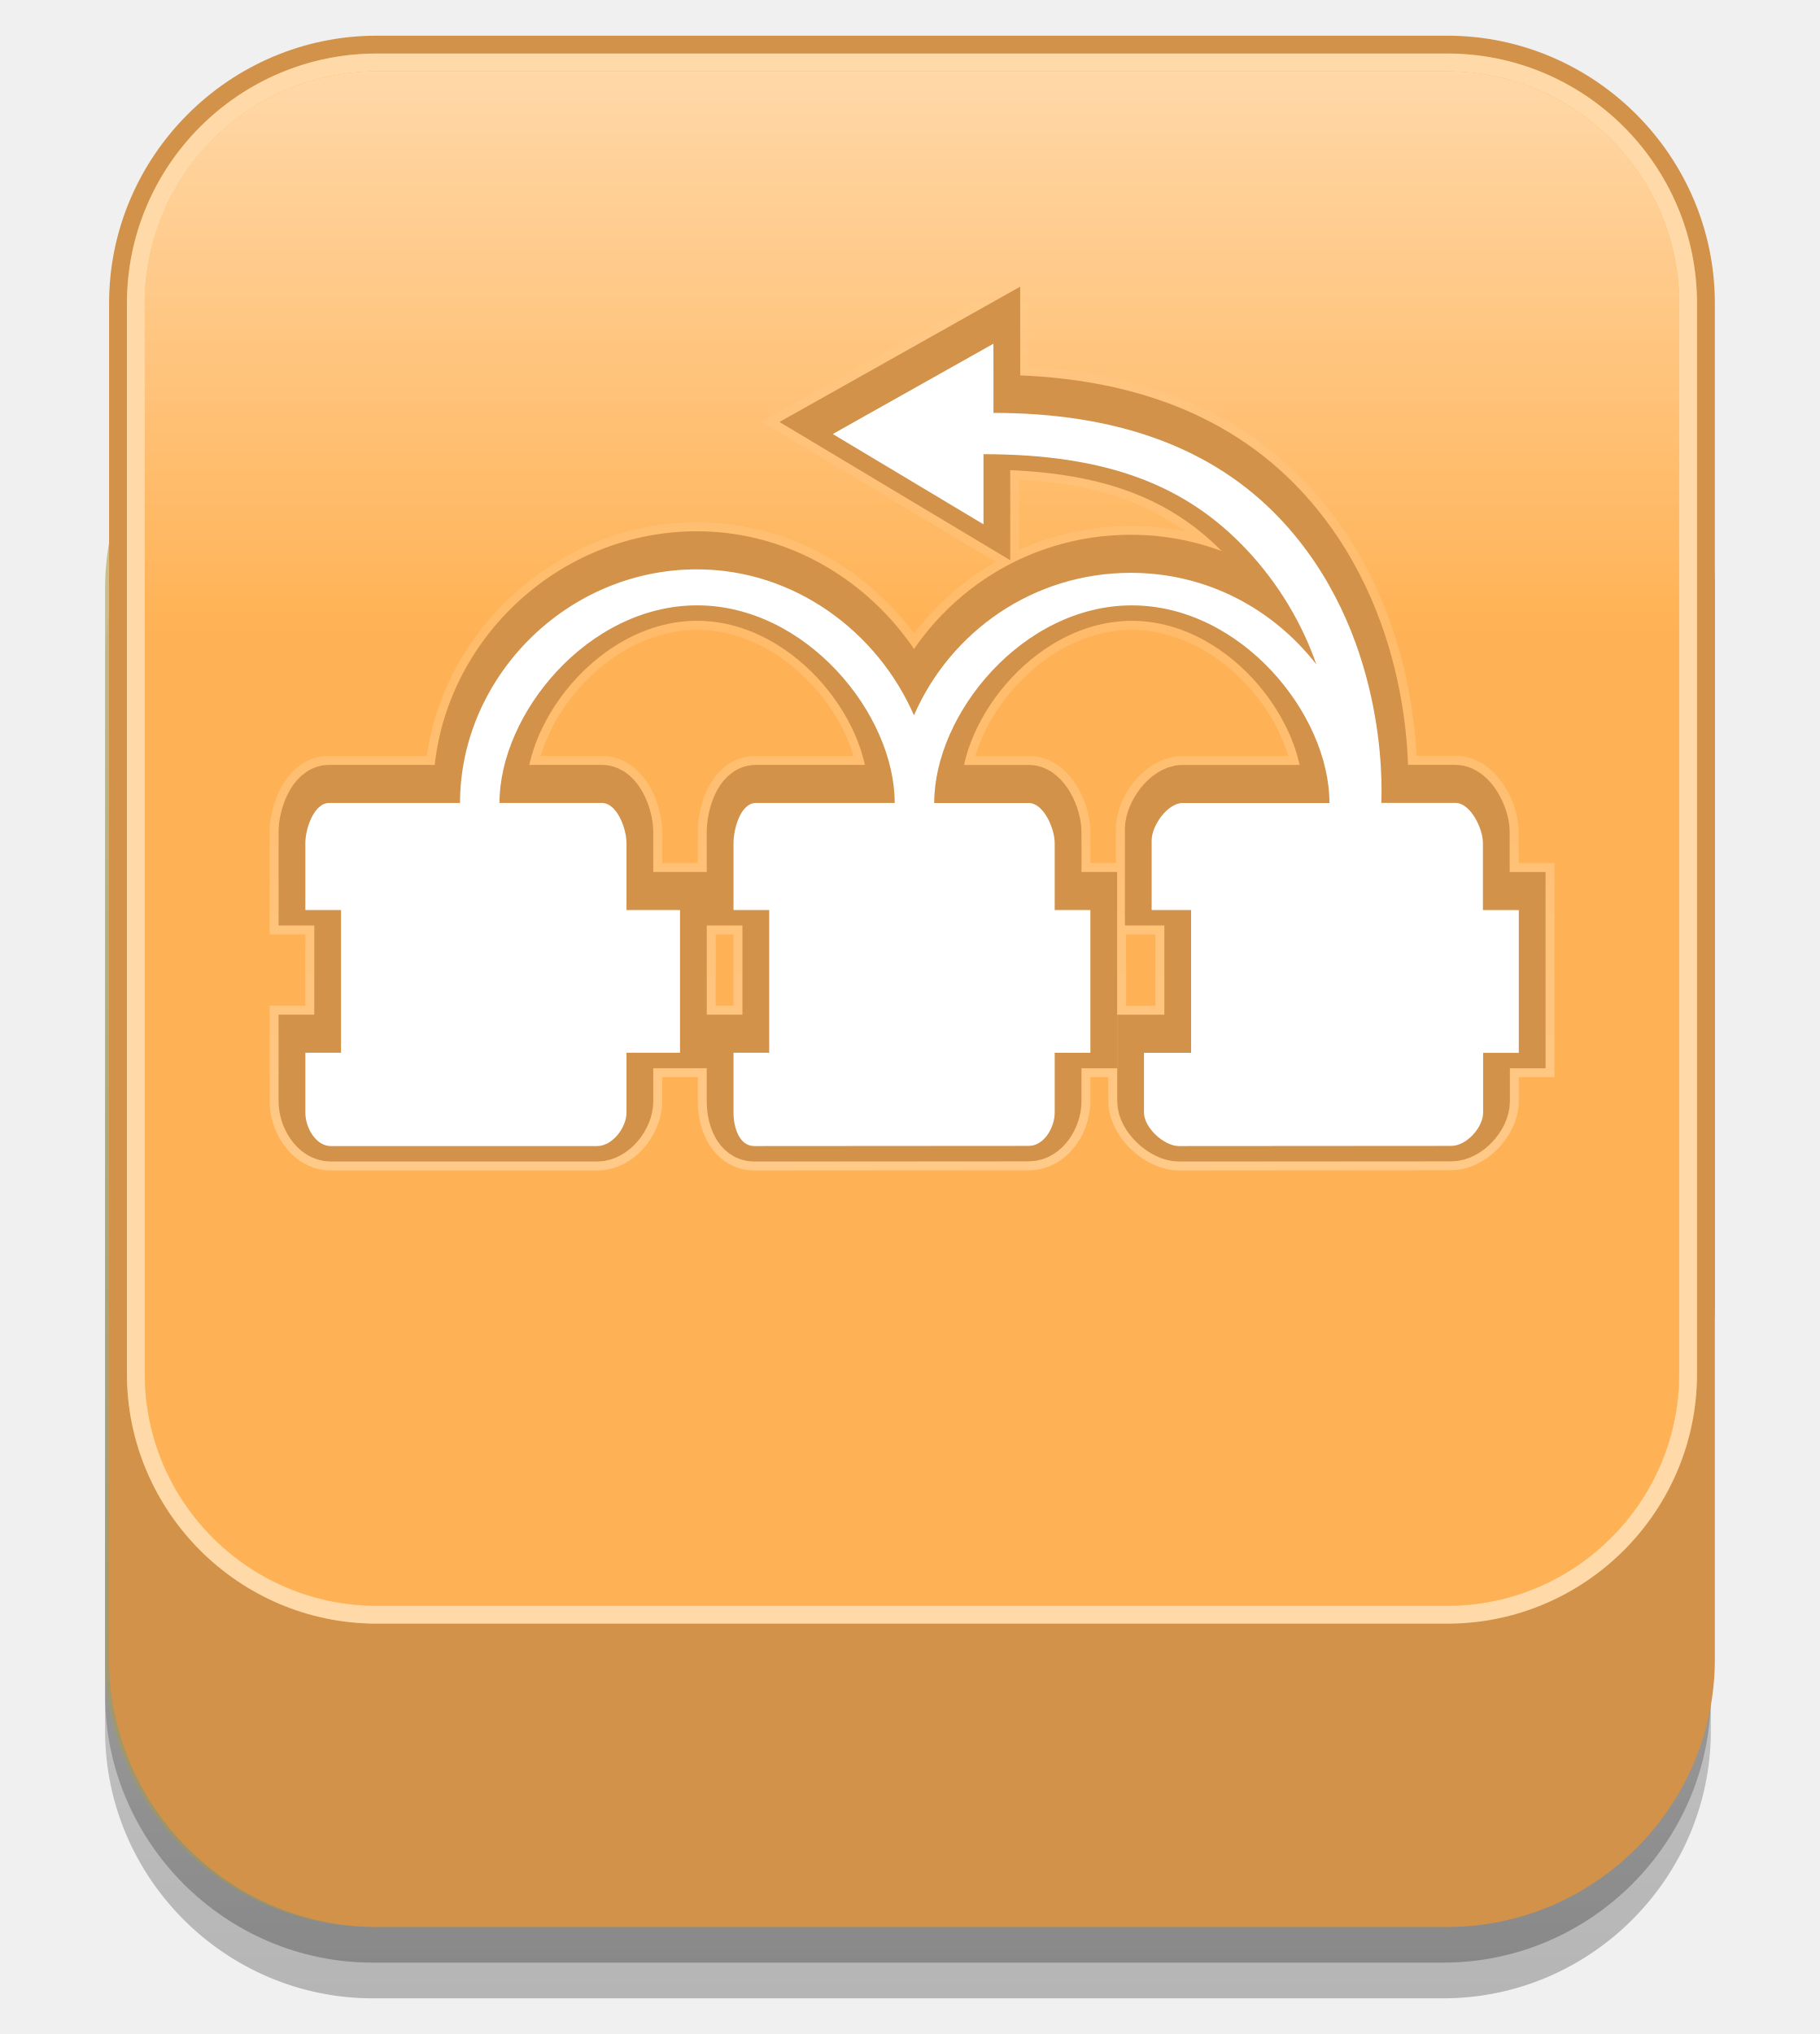
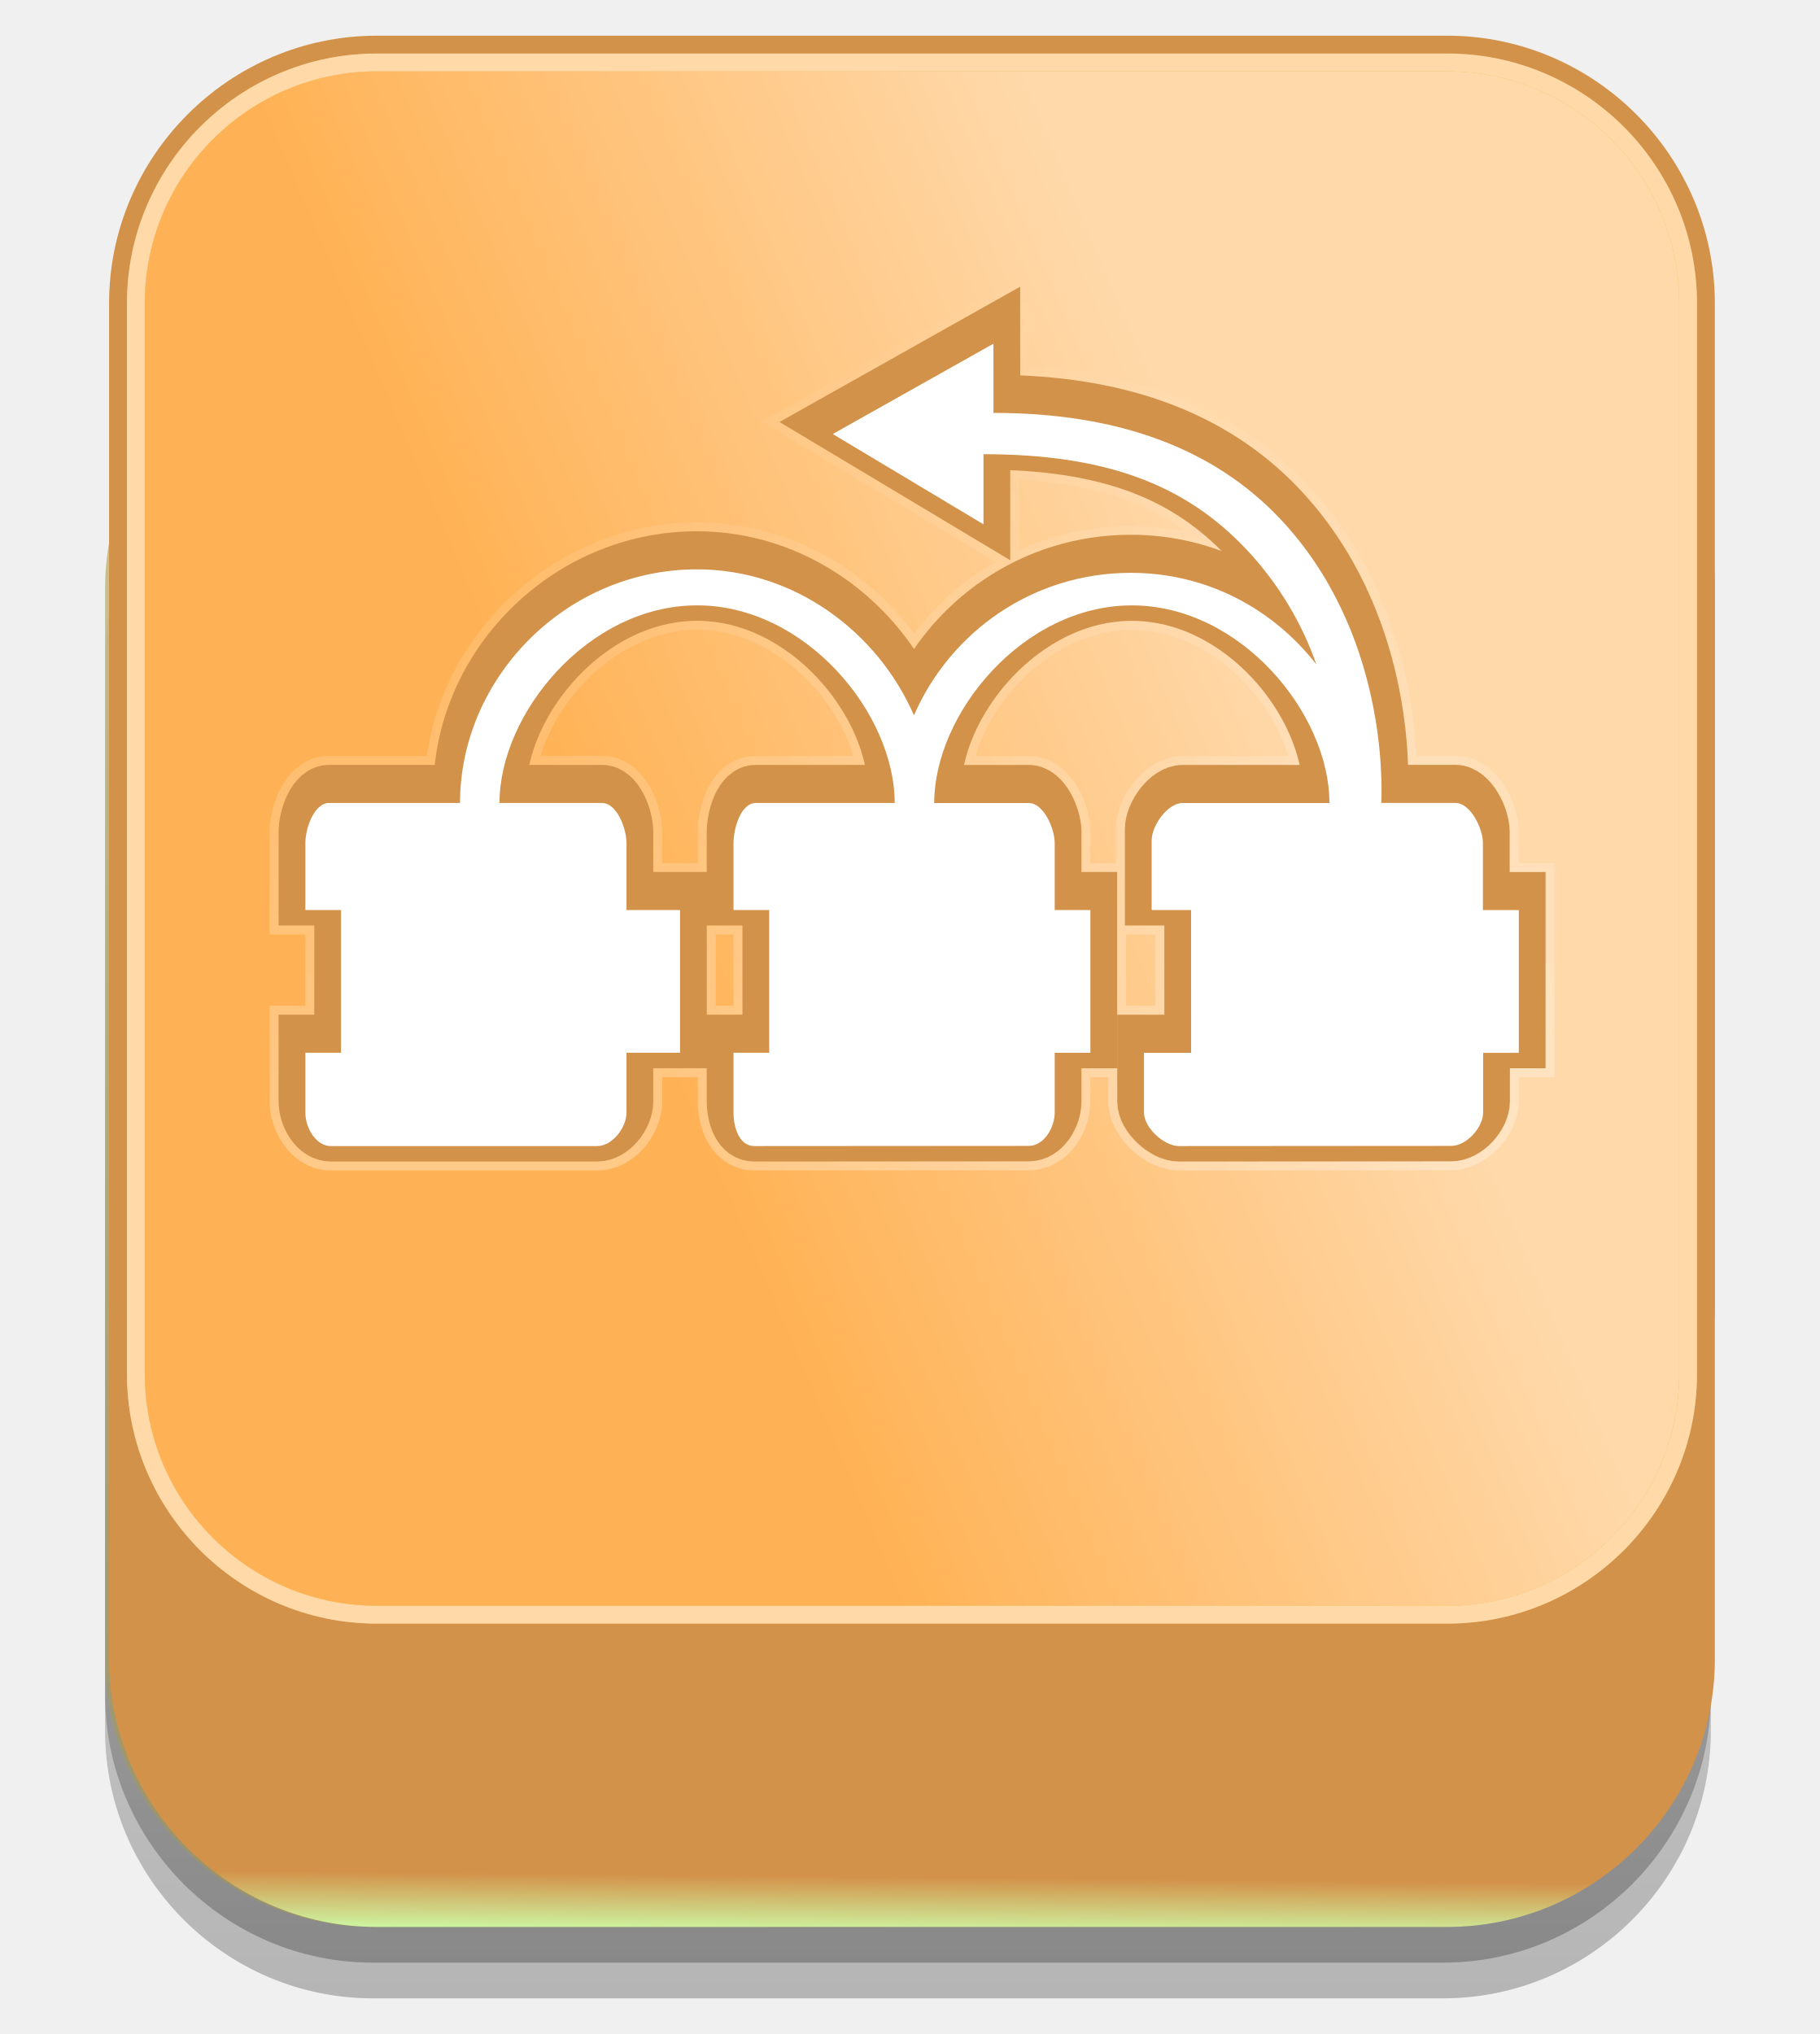
- <svg xmlns="http://www.w3.org/2000/svg" version="1.1" id="Layer_1" x="0px" y="0px" width="51px" height="57px" viewBox="0 0 51 57" enable-background="new 0 0 51 57" xml:space="preserve">
-   <g>
-     <g>
+ <svg xmlns="http://www.w3.org/2000/svg" xmlns:xlink="http://www.w3.org/1999/xlink" version="1.1" id="Layer_1" x="0px" y="0px" width="51px" height="57px" viewBox="0 0 51 57" enable-background="new 0 0 51 57" xml:space="preserve">
+   <defs id="defs19">
+     <linearGradient id="linearGradient22">
+       <stop style="stop-color:#d3924a;stop-opacity:1;" offset="0.738" id="stop21" />
+       <stop style="stop-color:#ccffaa;stop-opacity:1" offset="0.952" id="stop22" />
+     </linearGradient>
+     <linearGradient id="linearGradient19">
+       <stop style="stop-color:#d3924a;stop-opacity:1;" offset="0" id="stop19" />
+       <stop style="stop-color:#ccffaa;stop-opacity:1" offset="0.952" id="stop20" />
+     </linearGradient>
+     <linearGradient xlink:href="#linearGradient22" id="linearGradient20" x1="30.233" y1="46.824" x2="30.159" y2="54.714" gradientUnits="userSpaceOnUse" />
+   </defs>
+   <g id="g19">
+     <g id="g6">
      <linearGradient id="SVGID_1_" gradientUnits="userSpaceOnUse" x1="-90.555" y1="-1116.074" x2="-90.555" y2="-1071.074" gradientTransform="matrix(1 0 0 -1 116 -1061.074)">
-         <stop offset="0" style="stop-color:#000000;stop-opacity:0.5" />
-         <stop offset="0.09" style="stop-color:#000000;stop-opacity:0.455" />
-         <stop offset="1" style="stop-color:#000000;stop-opacity:0" />
+         <stop offset="0" style="stop-color:#000000;stop-opacity:0.5" id="stop1" />
+         <stop offset="0.09" style="stop-color:#000000;stop-opacity:0.455" id="stop2" />
+         <stop offset="1" style="stop-color:#000000;stop-opacity:0" id="stop3" />
      </linearGradient>
-       <path opacity="0.5" fill="url(#SVGID_1_)" enable-background="new    " d="M47.945,47.5c0,4.125-3.375,7.5-7.5,7.5h-30    c-4.125,0-7.5-3.375-7.5-7.5v-30c0-4.125,3.375-7.5,7.5-7.5h30c4.125,0,7.5,3.375,7.5,7.5V47.5z" />
-       <path fill="#C9BF8B" d="M47.945,46.5c0,4.125-3.375,7.5-7.5,7.5h-30c-4.125,0-7.5-3.375-7.5-7.5v-30c0-4.125,3.375-7.5,7.5-7.5h30    c4.125,0,7.5,3.375,7.5,7.5V46.5z" />
+       <path opacity="0.5" fill="url(#SVGID_1_)" enable-background="new    " d="M47.945,47.5c0,4.125-3.375,7.5-7.5,7.5h-30    c-4.125,0-7.5-3.375-7.5-7.5v-30c0-4.125,3.375-7.5,7.5-7.5h30c4.125,0,7.5,3.375,7.5,7.5V47.5z" id="path3" />
+       <path fill="#C9BF8B" d="M47.945,46.5c0,4.125-3.375,7.5-7.5,7.5h-30c-4.125,0-7.5-3.375-7.5-7.5v-30c0-4.125,3.375-7.5,7.5-7.5h30    c4.125,0,7.5,3.375,7.5,7.5V46.5z" id="path4" />
      <linearGradient id="SVGID_2_" gradientUnits="userSpaceOnUse" x1="-90.555" y1="-1117.672" x2="-90.555" y2="-1073.103" gradientTransform="matrix(1 0 0 -1 116 -1061.074)">
-         <stop offset="0" style="stop-color:#000000;stop-opacity:0.5" />
-         <stop offset="0.09" style="stop-color:#000000;stop-opacity:0.455" />
-         <stop offset="1" style="stop-color:#000000;stop-opacity:0" />
+         <stop offset="0" style="stop-color:#000000;stop-opacity:0.5" id="stop4" />
+         <stop offset="0.09" style="stop-color:#000000;stop-opacity:0.455" id="stop5" />
+         <stop offset="1" style="stop-color:#000000;stop-opacity:0" id="stop6" />
      </linearGradient>
-       <path opacity="0.5" fill="url(#SVGID_2_)" enable-background="new    " d="M47.945,48.5c0,4.125-3.375,7.5-7.5,7.5h-30    c-4.125,0-7.5-3.375-7.5-7.5v-30c0-4.125,3.375-7.5,7.5-7.5h30c4.125,0,7.5,3.375,7.5,7.5V48.5z" />
+       <path opacity="0.5" fill="url(#SVGID_2_)" enable-background="new    " d="M47.945,48.5c0,4.125-3.375,7.5-7.5,7.5h-30    c-4.125,0-7.5-3.375-7.5-7.5v-30c0-4.125,3.375-7.5,7.5-7.5h30c4.125,0,7.5,3.375,7.5,7.5V48.5z" id="path6" />
    </g>
-     <g>
-       <path fill="#D3924A" d="M48.057,46.5c0,4.125-3.375,7.5-7.5,7.5h-30c-4.125,0-7.5-3.375-7.5-7.5v-30c0-4.125,3.375-7.5,7.5-7.5h30    c4.125,0,7.5,3.375,7.5,7.5V46.5z" />
+     <g id="g7">
+       <path fill="#D3924A" d="M48.057,46.5c0,4.125-3.375,7.5-7.5,7.5h-30c-4.125,0-7.5-3.375-7.5-7.5v-30c0-4.125,3.375-7.5,7.5-7.5h30    c4.125,0,7.5,3.375,7.5,7.5V46.5z" id="path7" style="fill-opacity:1;fill:url(#linearGradient20)" />
    </g>
-     <path fill="#D3924A" d="M48.057,36.5c0,4.125-3.375,7.5-7.5,7.5h-30c-4.125,0-7.5-3.375-7.5-7.5v-28c0-4.125,3.375-7.5,7.5-7.5h30   c4.125,0,7.5,3.375,7.5,7.5V36.5z" />
-     <g>
-       <path fill="#FFCB83" d="M40.557,1.5h-30c-3.858,0-7,3.14-7,7v30c0,3.859,3.142,7,7,7h30c3.859,0,7-3.141,7-7v-30    C47.557,4.64,44.416,1.5,40.557,1.5z M47.057,38.5c0,3.584-2.916,6.5-6.5,6.5h-30c-3.584,0-6.5-2.916-6.5-6.5v-30    c0-3.584,2.916-6.5,6.5-6.5h30c3.584,0,6.5,2.916,6.5,6.5V38.5z" />
-       <path opacity="0.3" fill="#FFFFFF" enable-background="new    " d="M40.557,1.5h-30c-3.858,0-7,3.14-7,7v30c0,3.859,3.142,7,7,7    h30c3.859,0,7-3.141,7-7v-30C47.557,4.64,44.416,1.5,40.557,1.5z M47.057,38.5c0,3.584-2.916,6.5-6.5,6.5h-30    c-3.584,0-6.5-2.916-6.5-6.5v-30c0-3.584,2.916-6.5,6.5-6.5h30c3.584,0,6.5,2.916,6.5,6.5V38.5z" />
-       <path fill="#F7EC9F" d="M40.557,2h-30c-3.584,0-6.5,2.916-6.5,6.5v30c0,3.584,2.916,6.5,6.5,6.5h30c3.584,0,6.5-2.916,6.5-6.5v-30    C47.057,4.916,44.141,2,40.557,2z" />
-       <path fill="#FFB255" d="M40.557,2h-30c-3.584,0-6.5,2.916-6.5,6.5v30c0,3.584,2.916,6.5,6.5,6.5h30c3.584,0,6.5-2.916,6.5-6.5v-30    C47.057,4.916,44.141,2,40.557,2z" />
-       <linearGradient id="SVGID_3_" gradientUnits="userSpaceOnUse" x1="-90.444" y1="1696.575" x2="-90.444" y2="1728.873" gradientTransform="matrix(1 0 0 1 116 -1695)">
-         <stop offset="0" style="stop-color:#FFFFFF;stop-opacity:0.5" />
-         <stop offset="0.5" style="stop-color:#FFFFFF;stop-opacity:0" />
-         <stop offset="1" style="stop-color:#FFFFFF;stop-opacity:0" />
+     <path fill="#D3924A" d="M48.057,36.5c0,4.125-3.375,7.5-7.5,7.5h-30c-4.125,0-7.5-3.375-7.5-7.5v-28c0-4.125,3.375-7.5,7.5-7.5h30   c4.125,0,7.5,3.375,7.5,7.5V36.5z" id="path8" />
+     <g id="g14">
+       <path fill="#FFCB83" d="M40.557,1.5h-30c-3.858,0-7,3.14-7,7v30c0,3.859,3.142,7,7,7h30c3.859,0,7-3.141,7-7v-30    C47.557,4.64,44.416,1.5,40.557,1.5z M47.057,38.5c0,3.584-2.916,6.5-6.5,6.5h-30c-3.584,0-6.5-2.916-6.5-6.5v-30    c0-3.584,2.916-6.5,6.5-6.5h30c3.584,0,6.5,2.916,6.5,6.5V38.5z" id="path9" />
+       <path opacity="0.3" fill="#FFFFFF" enable-background="new    " d="M40.557,1.5h-30c-3.858,0-7,3.14-7,7v30c0,3.859,3.142,7,7,7    h30c3.859,0,7-3.141,7-7v-30C47.557,4.64,44.416,1.5,40.557,1.5z M47.057,38.5c0,3.584-2.916,6.5-6.5,6.5h-30    c-3.584,0-6.5-2.916-6.5-6.5v-30c0-3.584,2.916-6.5,6.5-6.5h30c3.584,0,6.5,2.916,6.5,6.5V38.5z" id="path10" />
+       <path fill="#F7EC9F" d="M40.557,2h-30c-3.584,0-6.5,2.916-6.5,6.5v30c0,3.584,2.916,6.5,6.5,6.5h30c3.584,0,6.5-2.916,6.5-6.5v-30    C47.057,4.916,44.141,2,40.557,2z" id="path11" />
+       <path fill="#FFB255" d="M40.557,2h-30c-3.584,0-6.5,2.916-6.5,6.5v30c0,3.584,2.916,6.5,6.5,6.5h30c3.584,0,6.5-2.916,6.5-6.5v-30    C47.057,4.916,44.141,2,40.557,2z" id="path12" />
+       <linearGradient id="SVGID_3_" gradientUnits="userSpaceOnUse" x1="-74.78" y1="1726.486" x2="-111.502" y2="1742.193" gradientTransform="matrix(1 0 0 1 116 -1695)" xlink:href="#linearGradient19">
+         <stop offset="0" style="stop-color:#FFFFFF;stop-opacity:0.5" id="stop12" />
+         <stop offset="0.5" style="stop-color:#FFFFFF;stop-opacity:0" id="stop13" />
+         <stop offset="1" style="stop-color:#FFFFFF;stop-opacity:0" id="stop14" />
      </linearGradient>
-       <path fill="url(#SVGID_3_)" d="M4.056,38.5c0,3.584,2.916,6.5,6.5,6.5h30c3.584,0,6.5-2.916,6.5-6.5v-30    c0-3.584-2.916-6.5-6.5-6.5h-30c-3.584,0-6.5,2.916-6.5,6.5" />
+       <path fill="url(#SVGID_3_)" d="M4.056,38.5c0,3.584,2.916,6.5,6.5,6.5h30c3.584,0,6.5-2.916,6.5-6.5v-30    c0-3.584-2.916-6.5-6.5-6.5h-30c-3.584,0-6.5,2.916-6.5,6.5" id="path14" style="fill-opacity:1;fill:url(#SVGID_3_)" />
    </g>
    <linearGradient id="SVGID_4_" gradientUnits="userSpaceOnUse" x1="25.56" y1="32.8" x2="25.56" y2="7.607">
-       <stop offset="0" style="stop-color:#FFFFFF" />
-       <stop offset="0.09" style="stop-color:#FFFFFF;stop-opacity:0.91" />
-       <stop offset="1" style="stop-color:#FFFFFF;stop-opacity:0" />
+       <stop offset="0" style="stop-color:#FFFFFF" id="stop15" />
+       <stop offset="0.09" style="stop-color:#FFFFFF;stop-opacity:0.91" id="stop16" />
+       <stop offset="1" style="stop-color:#FFFFFF;stop-opacity:0" id="stop17" />
    </linearGradient>
-     <path opacity="0.3" fill="url(#SVGID_4_)" enable-background="new    " d="M33.039,32.8L33.039,32.8   c-0.981,0-1.98-0.978-1.98-1.937v-0.677h-0.502v0.677c0,0.933-0.693,1.932-1.725,1.932L21.14,32.8   c-0.918,0-1.583-0.814-1.583-1.937v-0.678h-0.999v0.68c0,0.913-0.779,1.935-1.821,1.935H9.272c-1.026,0-1.715-1-1.715-1.935v-2.68   h1v-2h-1v-2.87c0-0.859,0.529-2.13,1.666-2.13h2.739c0.513-3.639,3.77-6.547,7.567-6.547c2.41,0,4.652,1.182,6.088,3.116   c0.623-0.821,1.402-1.502,2.283-2.009l-6.555-3.927l7.493-4.213l0.001,2.675c3.278,0.181,5.882,1.271,7.752,3.245   c2.468,2.608,3.012,5.851,3.106,7.657h1.088c1.097,0,1.771,1.239,1.771,2.127l0.006,0.877h1v6h-1v0.676   c0,0.975-0.937,1.932-1.891,1.932L33.039,32.8z M9.557,30.8h6.976l0.024-2.614h1.5v-2h-1.5v-2.87c0-0.033-0.01-0.081-0.024-0.13   H9.577c-0.012,0.048-0.02,0.096-0.02,0.13v0.87h1v6h-1V30.8z M33.059,30.743c0.02,0.021,0.044,0.041,0.065,0.057l7.438-0.005   v-2.607h1l-0.002-2l-1-0.004l-0.004-2.873c-0.003-0.028-0.021-0.079-0.043-0.127h-0.88l0.164,0.474l-0.37-0.474l-6.103,0.003   c-0.026,0.036-0.05,0.079-0.057,0.106l0.002,0.894h1.108l0.001,6h-1.321V30.743z M21.556,30.186V30.8l6.983-0.005l0.018-2.608h1v-2   h-1v-2.872c-0.002-0.031-0.015-0.08-0.032-0.128l-6.955-0.001c-0.008,0.045-0.014,0.091-0.014,0.129v0.871h1v6H21.556z    M31.557,28.187h0.823l-0.001-2h-0.822V28.187z M20.057,28.186h0.499v-2h-0.499V28.186z M30.557,24.187h0.717v-0.952   c0-0.928,0.834-2.048,1.869-2.048h2.96c-0.524-1.775-2.331-3.538-4.384-3.538c-2.055,0.001-3.861,1.764-4.386,3.538h1.495   c1.113,0,1.729,1.258,1.729,2.128V24.187z M18.557,24.186h0.999v-0.871c0-1.032,0.569-2.129,1.625-2.129h2.739   c-0.524-1.775-2.331-3.538-4.385-3.538c-2.054,0.001-3.861,1.764-4.385,3.538h1.719c1.102,0,1.688,1.237,1.688,2.13V24.186z    M28.561,13.438v1.971c1.422-0.641,3.104-0.836,4.657-0.517C32.009,14.007,30.531,13.549,28.561,13.438z M25.33,11.874l1.231,0.738   v-1.2h0.28v-0.387L25.33,11.874z" />
-     <path fill="none" stroke="#D3924A" stroke-width="1.5" stroke-miterlimit="10" d="M41.557,25.184v-1.873   c0-0.421-0.353-1.127-0.771-1.127H38.71c0.019-0.5,0.164-4.79-2.844-7.97c-1.892-1.997-4.589-2.959-8.025-2.959L27.84,9.315   l-4.502,2.531l4.223,2.53v-1.965c3.5,0,5.688,0.893,7.354,2.654c0.938,0.988,1.595,2.141,1.974,3.237   c-1.218-1.561-3.072-2.567-5.203-2.566c-2.729,0-5.051,1.646-6.073,3.993c-1.025-2.349-3.357-4.091-6.083-4.091   c-3.67,0-6.638,3.047-6.638,6.547H9.223c-0.42,0-0.666,0.71-0.666,1.13v1.87h1v4h-1v1.68c0,0.42,0.295,0.935,0.715,0.935h7.464   c0.421,0,0.821-0.515,0.821-0.935v-1.68h1.5v-4h-1.5v-1.87c0-0.42-0.27-1.13-0.688-1.13h-2.871c-0.001-2.5,2.481-5.536,5.537-5.538   c3.053,0,5.538,3.038,5.538,5.538h-3.892c-0.42,0-0.625,0.709-0.625,1.129v1.871h1v4h-1v1.678c0,0.42,0.163,0.937,0.583,0.937   l7.693-0.005c0.42,0,0.725-0.51,0.725-0.932v-1.677h1v-4h-1v-1.872c0-0.419-0.312-1.128-0.729-1.128H26.18   c0-2.5,2.483-5.536,5.537-5.538c3.055-0.001,5.538,3.038,5.539,5.538h-4.113c-0.42,0-0.869,0.628-0.869,1.048v1.952h1.105l0.001,4   h-1.321v1.677c0,0.42,0.561,0.937,0.979,0.937l7.634-0.005c0.421,0,0.891-0.512,0.891-0.932v-1.676h1v-4h-1.002v-0.004H41.557z" />
-     <path fill="#FFFFFF" d="M41.557,25.5v-1.873c0-0.421-0.353-1.127-0.771-1.127H38.71c0.019-0.5,0.164-4.79-2.844-7.97   c-1.892-1.997-4.589-2.959-8.025-2.959L27.84,9.632l-4.502,2.531l4.223,2.53v-1.965c3.5,0,5.688,0.893,7.354,2.654   c0.938,0.988,1.595,2.141,1.974,3.237c-1.218-1.561-3.072-2.567-5.203-2.566c-2.729,0-5.051,1.646-6.073,3.993   c-1.025-2.349-3.357-4.091-6.083-4.091c-3.67,0-6.638,3.047-6.638,6.547H9.223c-0.42,0-0.666,0.71-0.666,1.13v1.87h1v4h-1v1.68   c0,0.42,0.295,0.935,0.715,0.935h7.464c0.421,0,0.821-0.515,0.821-0.935v-1.68h1.5v-4h-1.5v-1.87c0-0.42-0.27-1.13-0.688-1.13   h-2.871c-0.001-2.5,2.481-5.536,5.537-5.538c3.053,0,5.538,3.038,5.538,5.538h-3.892c-0.42,0-0.625,0.709-0.625,1.129v1.871h1v4h-1   v1.678c0,0.42,0.163,0.937,0.583,0.937l7.693-0.005c0.42,0,0.725-0.51,0.725-0.932v-1.677h1v-4h-1v-1.872   c0-0.419-0.312-1.128-0.729-1.128H26.18c0-2.5,2.483-5.536,5.537-5.538c3.055-0.001,5.538,3.038,5.539,5.538h-4.113   c-0.42,0-0.869,0.628-0.869,1.048v1.952h1.105l0.001,4h-1.321v1.677c0,0.42,0.561,0.937,0.979,0.937l7.634-0.005   c0.421,0,0.891-0.512,0.891-0.932v-1.676h1v-4h-1.002V25.5H41.557z" />
+     <path opacity="0.3" fill="url(#SVGID_4_)" enable-background="new    " d="M33.039,32.8L33.039,32.8   c-0.981,0-1.98-0.978-1.98-1.937v-0.677h-0.502v0.677c0,0.933-0.693,1.932-1.725,1.932L21.14,32.8   c-0.918,0-1.583-0.814-1.583-1.937v-0.678h-0.999v0.68c0,0.913-0.779,1.935-1.821,1.935H9.272c-1.026,0-1.715-1-1.715-1.935v-2.68   h1v-2h-1v-2.87c0-0.859,0.529-2.13,1.666-2.13h2.739c0.513-3.639,3.77-6.547,7.567-6.547c2.41,0,4.652,1.182,6.088,3.116   c0.623-0.821,1.402-1.502,2.283-2.009l-6.555-3.927l7.493-4.213l0.001,2.675c3.278,0.181,5.882,1.271,7.752,3.245   c2.468,2.608,3.012,5.851,3.106,7.657h1.088c1.097,0,1.771,1.239,1.771,2.127l0.006,0.877h1v6h-1v0.676   c0,0.975-0.937,1.932-1.891,1.932L33.039,32.8z M9.557,30.8h6.976l0.024-2.614h1.5v-2h-1.5v-2.87c0-0.033-0.01-0.081-0.024-0.13   H9.577c-0.012,0.048-0.02,0.096-0.02,0.13v0.87h1v6h-1V30.8z M33.059,30.743c0.02,0.021,0.044,0.041,0.065,0.057l7.438-0.005   v-2.607h1l-0.002-2l-1-0.004l-0.004-2.873c-0.003-0.028-0.021-0.079-0.043-0.127h-0.88l0.164,0.474l-0.37-0.474l-6.103,0.003   c-0.026,0.036-0.05,0.079-0.057,0.106l0.002,0.894h1.108l0.001,6h-1.321V30.743z M21.556,30.186V30.8l6.983-0.005l0.018-2.608h1v-2   h-1v-2.872c-0.002-0.031-0.015-0.08-0.032-0.128l-6.955-0.001c-0.008,0.045-0.014,0.091-0.014,0.129v0.871h1v6H21.556z    M31.557,28.187h0.823l-0.001-2h-0.822V28.187z M20.057,28.186h0.499v-2h-0.499V28.186z M30.557,24.187h0.717v-0.952   c0-0.928,0.834-2.048,1.869-2.048h2.96c-0.524-1.775-2.331-3.538-4.384-3.538c-2.055,0.001-3.861,1.764-4.386,3.538h1.495   c1.113,0,1.729,1.258,1.729,2.128V24.187z M18.557,24.186h0.999v-0.871c0-1.032,0.569-2.129,1.625-2.129h2.739   c-0.524-1.775-2.331-3.538-4.385-3.538c-2.054,0.001-3.861,1.764-4.385,3.538h1.719c1.102,0,1.688,1.237,1.688,2.13V24.186z    M28.561,13.438v1.971c1.422-0.641,3.104-0.836,4.657-0.517C32.009,14.007,30.531,13.549,28.561,13.438z M25.33,11.874l1.231,0.738   v-1.2h0.28v-0.387L25.33,11.874z" id="path17" />
+     <path fill="none" stroke="#D3924A" stroke-width="1.5" stroke-miterlimit="10" d="M41.557,25.184v-1.873   c0-0.421-0.353-1.127-0.771-1.127H38.71c0.019-0.5,0.164-4.79-2.844-7.97c-1.892-1.997-4.589-2.959-8.025-2.959L27.84,9.315   l-4.502,2.531l4.223,2.53v-1.965c3.5,0,5.688,0.893,7.354,2.654c0.938,0.988,1.595,2.141,1.974,3.237   c-1.218-1.561-3.072-2.567-5.203-2.566c-2.729,0-5.051,1.646-6.073,3.993c-1.025-2.349-3.357-4.091-6.083-4.091   c-3.67,0-6.638,3.047-6.638,6.547H9.223c-0.42,0-0.666,0.71-0.666,1.13v1.87h1v4h-1v1.68c0,0.42,0.295,0.935,0.715,0.935h7.464   c0.421,0,0.821-0.515,0.821-0.935v-1.68h1.5v-4h-1.5v-1.87c0-0.42-0.27-1.13-0.688-1.13h-2.871c-0.001-2.5,2.481-5.536,5.537-5.538   c3.053,0,5.538,3.038,5.538,5.538h-3.892c-0.42,0-0.625,0.709-0.625,1.129v1.871h1v4h-1v1.678c0,0.42,0.163,0.937,0.583,0.937   l7.693-0.005c0.42,0,0.725-0.51,0.725-0.932v-1.677h1v-4h-1v-1.872c0-0.419-0.312-1.128-0.729-1.128H26.18   c0-2.5,2.483-5.536,5.537-5.538c3.055-0.001,5.538,3.038,5.539,5.538h-4.113c-0.42,0-0.869,0.628-0.869,1.048v1.952h1.105l0.001,4   h-1.321v1.677c0,0.42,0.561,0.937,0.979,0.937l7.634-0.005c0.421,0,0.891-0.512,0.891-0.932v-1.676h1v-4h-1.002v-0.004H41.557z" id="path18" />
+     <path fill="#FFFFFF" d="M41.557,25.5v-1.873c0-0.421-0.353-1.127-0.771-1.127H38.71c0.019-0.5,0.164-4.79-2.844-7.97   c-1.892-1.997-4.589-2.959-8.025-2.959L27.84,9.632l-4.502,2.531l4.223,2.53v-1.965c3.5,0,5.688,0.893,7.354,2.654   c0.938,0.988,1.595,2.141,1.974,3.237c-1.218-1.561-3.072-2.567-5.203-2.566c-2.729,0-5.051,1.646-6.073,3.993   c-1.025-2.349-3.357-4.091-6.083-4.091c-3.67,0-6.638,3.047-6.638,6.547H9.223c-0.42,0-0.666,0.71-0.666,1.13v1.87h1v4h-1v1.68   c0,0.42,0.295,0.935,0.715,0.935h7.464c0.421,0,0.821-0.515,0.821-0.935v-1.68h1.5v-4h-1.5v-1.87c0-0.42-0.27-1.13-0.688-1.13   h-2.871c-0.001-2.5,2.481-5.536,5.537-5.538c3.053,0,5.538,3.038,5.538,5.538h-3.892c-0.42,0-0.625,0.709-0.625,1.129v1.871h1v4h-1   v1.678c0,0.42,0.163,0.937,0.583,0.937l7.693-0.005c0.42,0,0.725-0.51,0.725-0.932v-1.677h1v-4h-1v-1.872   c0-0.419-0.312-1.128-0.729-1.128H26.18c0-2.5,2.483-5.536,5.537-5.538c3.055-0.001,5.538,3.038,5.539,5.538h-4.113   c-0.42,0-0.869,0.628-0.869,1.048v1.952h1.105l0.001,4h-1.321v1.677c0,0.42,0.561,0.937,0.979,0.937l7.634-0.005   c0.421,0,0.891-0.512,0.891-0.932v-1.676h1v-4h-1.002V25.5H41.557z" id="path19" />
  </g>
</svg>
